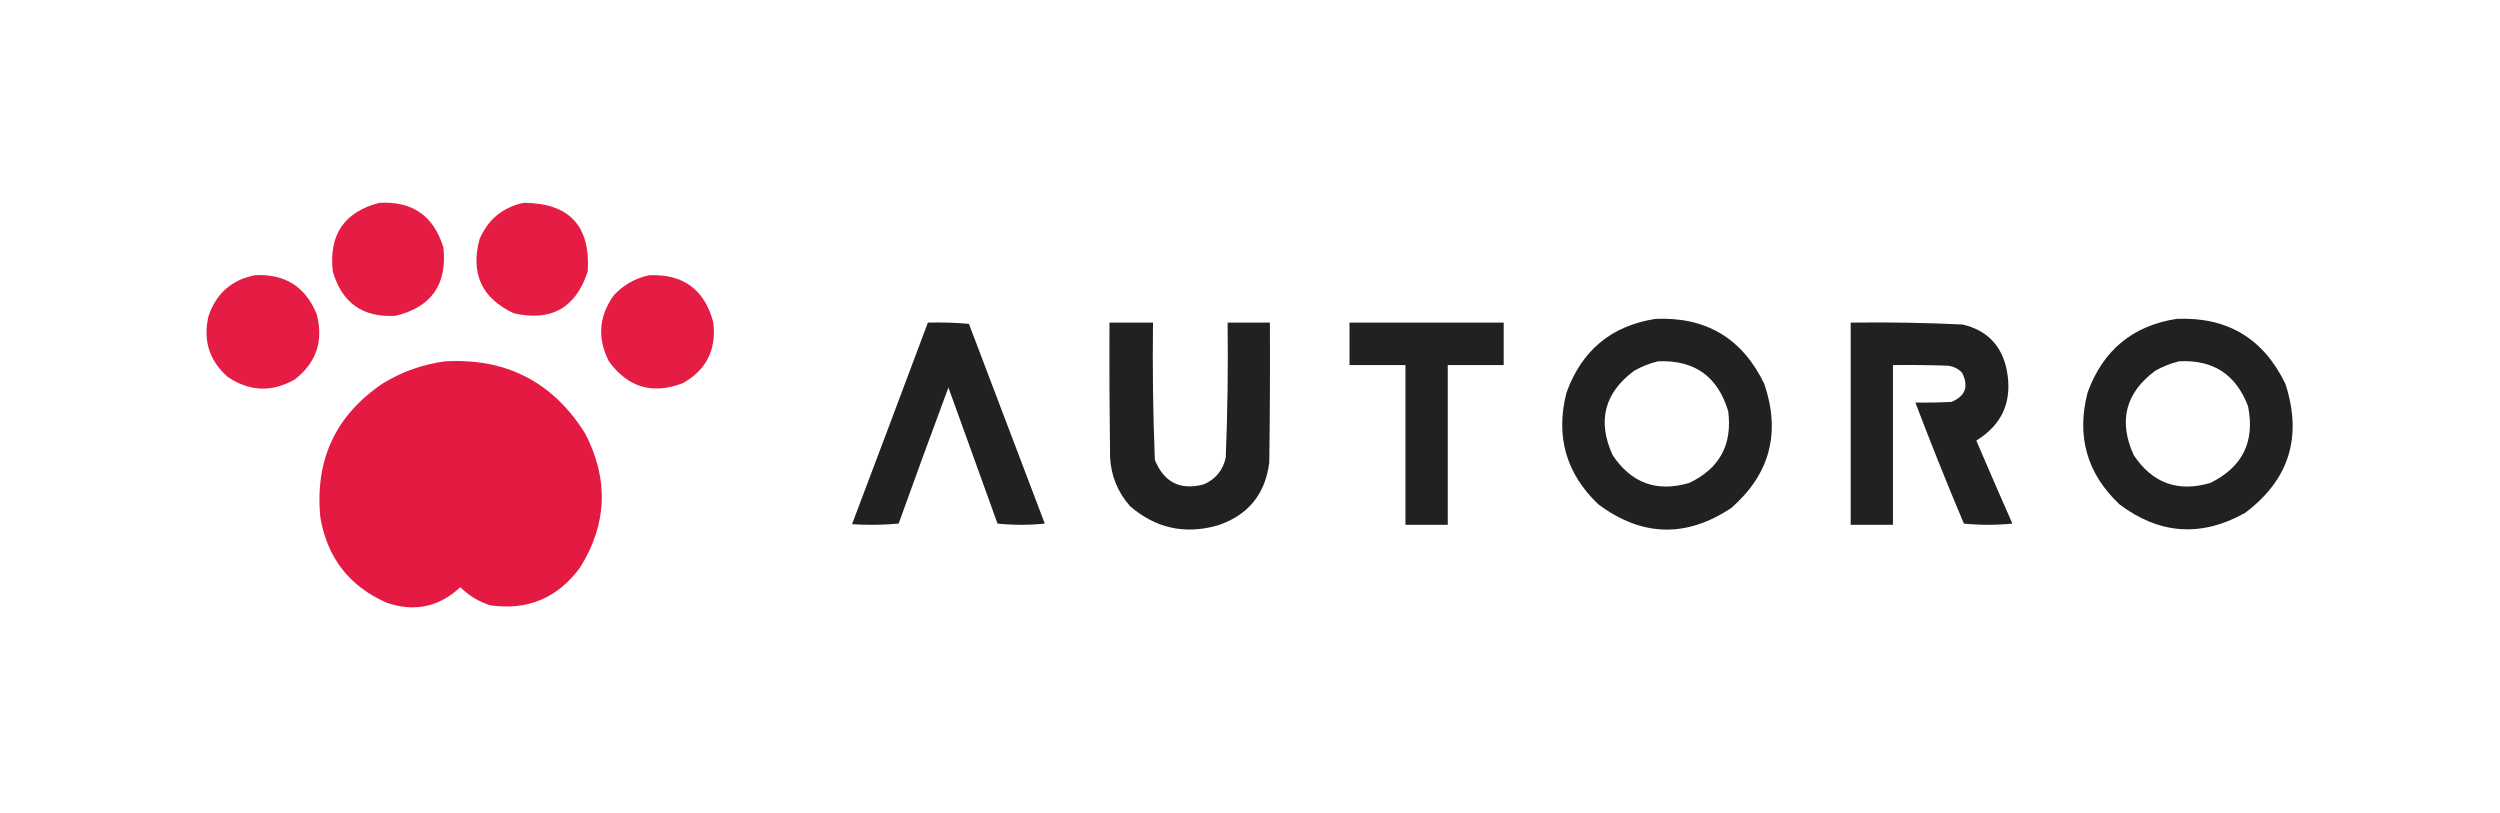
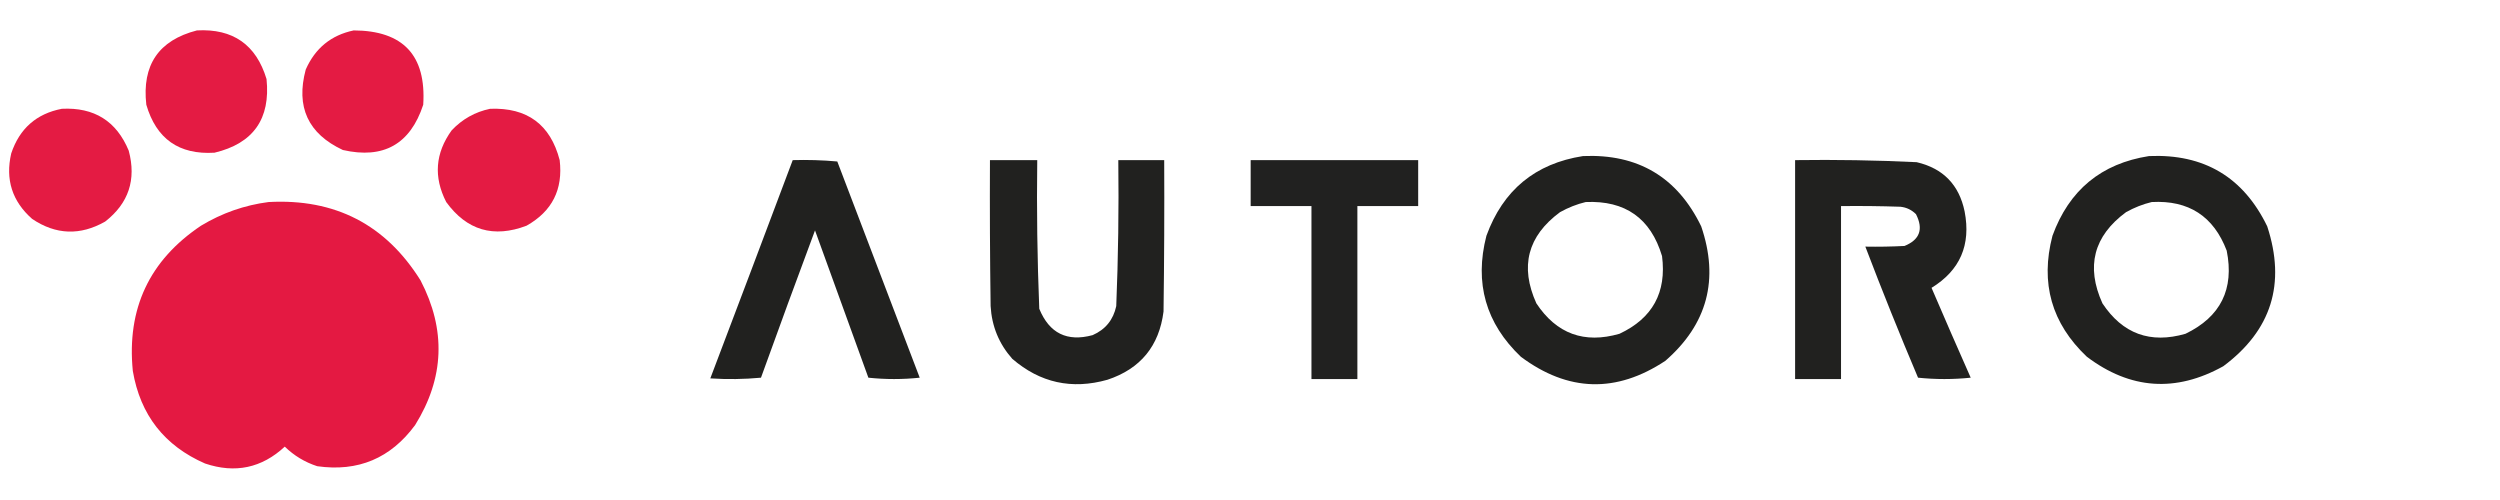
- <svg xmlns="http://www.w3.org/2000/svg" xmlns:xlink="http://www.w3.org/1999/xlink" width="280px" height="91px" viewBox="0 0 279 91" version="1.1">
+ <svg xmlns="http://www.w3.org/2000/svg" xmlns:xlink="http://www.w3.org/1999/xlink" width="280px" height="56px" viewBox="0 0 279 56" version="1.1">
  <defs>
    <filter id="alpha" filterUnits="objectBoundingBox" x="0%" y="0%" width="100%" height="100%">
      <feColorMatrix type="matrix" in="SourceGraphic" values="0 0 0 0 1 0 0 0 0 1 0 0 0 0 1 0 0 0 1 0" />
    </filter>
    <mask id="mask0">
      <g filter="url(#alpha)">
-         <rect x="0" y="0" width="279" height="91" style="fill:rgb(0%,0%,0%);fill-opacity:0.98;stroke:none;" />
+         <rect x="0" y="0" width="279" height="56" style="fill:rgb(0%,0%,0%);fill-opacity:0.988;stroke:none;" />
      </g>
    </mask>
    <clipPath id="clip1">
-       <rect x="0" y="0" width="279" height="91" />
+       <rect x="0" y="0" width="279" height="56" />
    </clipPath>
    <g id="surface5" clip-path="url(#clip1)">
-       <path style=" stroke:none;fill-rule:evenodd;fill:rgb(89.412%,9.412%,25.49%);fill-opacity:1;" d="M 41.996 22.715 C 45.707 22.516 48.098 24.191 49.168 27.746 C 49.59 31.871 47.801 34.41 43.809 35.367 C 40.145 35.59 37.801 33.938 36.773 30.402 C 36.309 26.293 38.051 23.73 41.996 22.715 Z M 41.996 22.715 " />
+       <path style=" stroke:none;fill-rule:evenodd;fill:rgb(89.412%,9.412%,25.49%);fill-opacity:1;" d="M 21.559 3.406 C 25.59 3.188 28.188 5.004 29.352 8.855 C 29.809 13.316 27.867 16.066 23.527 17.102 C 19.551 17.348 17.004 15.555 15.887 11.73 C 15.383 7.281 17.273 4.508 21.559 3.406 Z M 21.559 3.406 " />
    </g>
    <mask id="mask1">
      <g filter="url(#alpha)">
-         <rect x="0" y="0" width="279" height="91" style="fill:rgb(0%,0%,0%);fill-opacity:0.98;stroke:none;" />
+         <rect x="0" y="0" width="279" height="56" style="fill:rgb(0%,0%,0%);fill-opacity:0.988;stroke:none;" />
      </g>
    </mask>
    <clipPath id="clip2">
-       <rect x="0" y="0" width="279" height="91" />
+       <rect x="0" y="0" width="279" height="56" />
    </clipPath>
    <g id="surface8" clip-path="url(#clip2)">
-       <path style=" stroke:none;fill-rule:evenodd;fill:rgb(89.412%,9.412%,25.49%);fill-opacity:1;" d="M 58.152 22.715 C 63.262 22.738 65.652 25.301 65.328 30.402 C 63.992 34.484 61.23 36.047 57.039 35.086 C 53.453 33.406 52.176 30.633 53.211 26.77 C 54.18 24.559 55.828 23.207 58.152 22.715 Z M 58.152 22.715 " />
+       <path style=" stroke:none;fill-rule:evenodd;fill:rgb(89.412%,9.412%,25.49%);fill-opacity:1;" d="M 39.113 3.406 C 44.656 3.43 47.254 6.203 46.902 11.73 C 45.453 16.152 42.453 17.84 37.902 16.801 C 34.004 14.98 32.617 11.977 33.742 7.793 C 34.797 5.398 36.586 3.938 39.113 3.406 Z M 39.113 3.406 " />
    </g>
    <mask id="mask2">
      <g filter="url(#alpha)">
-         <rect x="0" y="0" width="279" height="91" style="fill:rgb(0%,0%,0%);fill-opacity:0.976;stroke:none;" />
+         <rect x="0" y="0" width="279" height="56" style="fill:rgb(0%,0%,0%);fill-opacity:0.988;stroke:none;" />
      </g>
    </mask>
    <clipPath id="clip3">
-       <rect x="0" y="0" width="279" height="91" />
+       <rect x="0" y="0" width="279" height="56" />
    </clipPath>
    <g id="surface11" clip-path="url(#clip3)">
-       <path style=" stroke:none;fill-rule:evenodd;fill:rgb(89.412%,9.412%,25.49%);fill-opacity:1;" d="M 28.066 30.824 C 31.398 30.652 33.695 32.098 34.961 35.156 C 35.762 38.152 34.949 40.602 32.523 42.496 C 29.953 43.957 27.445 43.867 25.004 42.215 C 22.941 40.395 22.223 38.133 22.844 35.434 C 23.703 32.871 25.445 31.332 28.066 30.824 Z M 28.066 30.824 " />
+       <path style=" stroke:none;fill-rule:evenodd;fill:rgb(89.412%,9.412%,25.49%);fill-opacity:1;" d="M 6.43 12.184 C 10.047 12 12.547 13.562 13.918 16.875 C 14.789 20.121 13.906 22.77 11.273 24.82 C 8.477 26.406 5.754 26.305 3.102 24.52 C 0.863 22.547 0.082 20.102 0.758 17.18 C 1.691 14.398 3.582 12.734 6.43 12.184 Z M 6.43 12.184 " />
    </g>
    <mask id="mask3">
      <g filter="url(#alpha)">
-         <rect x="0" y="0" width="279" height="91" style="fill:rgb(0%,0%,0%);fill-opacity:0.976;stroke:none;" />
+         <rect x="0" y="0" width="279" height="56" style="fill:rgb(0%,0%,0%);fill-opacity:0.988;stroke:none;" />
      </g>
    </mask>
    <clipPath id="clip4">
-       <rect x="0" y="0" width="279" height="91" />
+       <rect x="0" y="0" width="279" height="56" />
    </clipPath>
    <g id="surface14" clip-path="url(#clip4)">
-       <path style=" stroke:none;fill-rule:evenodd;fill:rgb(89.412%,9.412%,25.49%);fill-opacity:1;" d="M 72.223 30.824 C 76.047 30.676 78.438 32.449 79.395 36.133 C 79.754 39.168 78.617 41.426 75.984 42.914 C 72.582 44.215 69.82 43.398 67.695 40.469 C 66.379 37.883 66.562 35.414 68.254 33.059 C 69.352 31.891 70.676 31.145 72.223 30.824 Z M 72.223 30.824 " />
+       <path style=" stroke:none;fill-rule:evenodd;fill:rgb(89.412%,9.412%,25.49%);fill-opacity:1;" d="M 54.395 12.184 C 58.547 12.027 61.145 13.945 62.184 17.934 C 62.574 21.219 61.34 23.664 58.477 25.277 C 54.785 26.684 51.781 25.801 49.477 22.629 C 48.043 19.828 48.246 17.152 50.082 14.605 C 51.273 13.34 52.711 12.535 54.395 12.184 Z M 54.395 12.184 " />
    </g>
    <mask id="mask4">
      <g filter="url(#alpha)">
-         <rect x="0" y="0" width="279" height="91" style="fill:rgb(0%,0%,0%);fill-opacity:0.973;stroke:none;" />
+         <rect x="0" y="0" width="279" height="56" style="fill:rgb(0%,0%,0%);fill-opacity:0.98;stroke:none;" />
      </g>
    </mask>
    <clipPath id="clip5">
-       <rect x="0" y="0" width="279" height="91" />
+       <rect x="0" y="0" width="279" height="56" />
    </clipPath>
    <g id="surface17" clip-path="url(#clip5)">
-       <path style=" stroke:none;fill-rule:evenodd;fill:rgb(10.98%,11.373%,10.196%);fill-opacity:1;" d="M 184.91 35.715 C 190.578 35.469 194.637 37.895 197.098 42.984 C 198.965 48.469 197.734 53.105 193.406 56.891 C 188.34 60.258 183.371 60.117 178.5 56.473 C 174.883 53.016 173.699 48.844 174.949 43.961 C 176.664 39.234 179.984 36.484 184.91 35.715 Z M 185.188 40.469 C 189.266 40.289 191.891 42.152 193.059 46.059 C 193.543 49.816 192.078 52.496 188.668 54.098 C 185.043 55.152 182.188 54.102 180.102 50.953 C 178.383 47.137 179.195 43.992 182.539 41.516 C 183.391 41.039 184.273 40.688 185.188 40.469 Z M 185.188 40.469 " />
+       <path style=" stroke:none;fill-rule:evenodd;fill:rgb(11.373%,11.373%,10.588%);fill-opacity:1;" d="M 176.797 17.48 C 182.953 17.215 187.363 19.84 190.035 25.352 C 192.062 31.289 190.727 36.309 186.023 40.41 C 180.523 44.055 175.129 43.902 169.836 39.957 C 165.906 36.215 164.617 31.699 165.977 26.41 C 167.84 21.293 171.445 18.316 176.797 17.48 Z M 177.098 22.629 C 181.527 22.434 184.379 24.449 185.648 28.68 C 186.172 32.75 184.586 35.648 180.883 37.383 C 176.941 38.523 173.836 37.391 171.574 33.977 C 169.707 29.848 170.59 26.441 174.223 23.762 C 175.148 23.246 176.105 22.867 177.098 22.629 Z M 177.098 22.629 " />
    </g>
    <mask id="mask5">
      <g filter="url(#alpha)">
-         <rect x="0" y="0" width="279" height="91" style="fill:rgb(0%,0%,0%);fill-opacity:0.973;stroke:none;" />
+         <rect x="0" y="0" width="279" height="56" style="fill:rgb(0%,0%,0%);fill-opacity:0.98;stroke:none;" />
      </g>
    </mask>
    <clipPath id="clip6">
-       <rect x="0" y="0" width="279" height="91" />
+       <rect x="0" y="0" width="279" height="56" />
    </clipPath>
    <g id="surface20" clip-path="url(#clip6)">
-       <path style=" stroke:none;fill-rule:evenodd;fill:rgb(10.98%,11.373%,10.196%);fill-opacity:1;" d="M 243.273 35.715 C 248.941 35.469 253 37.895 255.461 42.984 C 257.398 48.926 255.891 53.746 250.934 57.453 C 246.031 60.188 241.34 59.859 236.863 56.473 C 233.227 53.02 232.043 48.852 233.312 43.961 C 235.027 39.234 238.348 36.484 243.273 35.715 Z M 243.551 40.469 C 247.355 40.258 249.934 41.938 251.281 45.5 C 252.078 49.473 250.66 52.336 247.031 54.098 C 243.402 55.152 240.547 54.102 238.465 50.953 C 236.746 47.137 237.559 43.992 240.902 41.516 C 241.754 41.039 242.637 40.688 243.551 40.469 Z M 243.551 40.469 " />
+       <path style=" stroke:none;fill-rule:evenodd;fill:rgb(11.373%,11.373%,10.588%);fill-opacity:1;" d="M 240.191 17.48 C 246.348 17.215 250.758 19.84 253.43 25.352 C 255.539 31.785 253.898 37.004 248.512 41.016 C 243.188 43.977 238.094 43.625 233.23 39.957 C 229.277 36.219 227.992 31.703 229.375 26.41 C 231.234 21.293 234.84 18.316 240.191 17.48 Z M 240.492 22.629 C 244.629 22.402 247.426 24.219 248.891 28.074 C 249.754 32.375 248.215 35.48 244.277 37.383 C 240.336 38.523 237.234 37.391 234.973 33.977 C 233.105 29.848 233.984 26.441 237.617 23.762 C 238.543 23.246 239.5 22.867 240.492 22.629 Z M 240.492 22.629 " />
    </g>
    <mask id="mask6">
      <g filter="url(#alpha)">
-         <rect x="0" y="0" width="279" height="91" style="fill:rgb(0%,0%,0%);fill-opacity:0.973;stroke:none;" />
+         <rect x="0" y="0" width="279" height="56" style="fill:rgb(0%,0%,0%);fill-opacity:0.98;stroke:none;" />
      </g>
    </mask>
    <clipPath id="clip7">
-       <rect x="0" y="0" width="279" height="91" />
+       <rect x="0" y="0" width="279" height="56" />
    </clipPath>
    <g id="surface23" clip-path="url(#clip7)">
-       <path style=" stroke:none;fill-rule:evenodd;fill:rgb(10.98%,11.373%,10.196%);fill-opacity:1;" d="M 103.422 36.133 C 104.957 36.09 106.492 36.133 108.02 36.273 C 110.852 43.73 113.684 51.184 116.516 58.641 C 114.754 58.824 112.988 58.824 111.223 58.641 C 109.391 53.562 107.555 48.48 105.723 43.402 C 103.84 48.465 101.98 53.547 100.148 58.641 C 98.418 58.801 96.68 58.824 94.926 58.711 C 97.773 51.188 100.605 43.664 103.422 36.133 Z M 103.422 36.133 " />
+       <path style=" stroke:none;fill-rule:evenodd;fill:rgb(11.373%,11.373%,10.588%);fill-opacity:1;" d="M 88.285 17.934 C 89.953 17.887 91.617 17.934 93.277 18.086 C 96.355 26.16 99.43 34.23 102.508 42.301 C 100.59 42.504 98.676 42.504 96.758 42.301 C 94.766 36.805 92.773 31.305 90.781 25.805 C 88.734 31.289 86.719 36.785 84.73 42.301 C 82.848 42.477 80.957 42.504 79.055 42.379 C 82.148 34.234 85.223 26.086 88.285 17.934 Z M 88.285 17.934 " />
    </g>
    <mask id="mask7">
      <g filter="url(#alpha)">
-         <rect x="0" y="0" width="279" height="91" style="fill:rgb(0%,0%,0%);fill-opacity:0.976;stroke:none;" />
+         <rect x="0" y="0" width="279" height="56" style="fill:rgb(0%,0%,0%);fill-opacity:0.98;stroke:none;" />
      </g>
    </mask>
    <clipPath id="clip8">
-       <rect x="0" y="0" width="279" height="91" />
+       <rect x="0" y="0" width="279" height="56" />
    </clipPath>
    <g id="surface26" clip-path="url(#clip8)">
-       <path style=" stroke:none;fill-rule:evenodd;fill:rgb(10.98%,11.373%,10.196%);fill-opacity:1;" d="M 123.762 36.133 C 125.387 36.133 127.012 36.133 128.637 36.133 C 128.57 41.266 128.641 46.391 128.844 51.512 C 129.883 54.047 131.715 54.957 134.348 54.238 C 135.668 53.656 136.48 52.652 136.785 51.23 C 136.988 46.203 137.055 41.172 136.992 36.133 C 138.57 36.133 140.152 36.133 141.73 36.133 C 141.754 41.352 141.73 46.57 141.66 51.789 C 141.211 55.363 139.281 57.715 135.879 58.848 C 132.203 59.891 128.93 59.168 126.059 56.684 C 124.691 55.133 123.949 53.316 123.828 51.23 C 123.762 46.199 123.738 41.168 123.762 36.133 Z M 123.762 36.133 " />
+       <path style=" stroke:none;fill-rule:evenodd;fill:rgb(11.373%,11.373%,10.588%);fill-opacity:1;" d="M 110.375 17.934 C 112.141 17.934 113.906 17.934 115.672 17.934 C 115.598 23.492 115.676 29.039 115.898 34.582 C 117.023 37.328 119.016 38.312 121.875 37.535 C 123.309 36.906 124.191 35.82 124.52 34.281 C 124.742 28.836 124.816 23.387 124.75 17.934 C 126.461 17.934 128.176 17.934 129.891 17.934 C 129.918 23.586 129.891 29.234 129.816 34.887 C 129.328 38.754 127.234 41.305 123.539 42.531 C 119.543 43.66 115.988 42.875 112.871 40.184 C 111.387 38.508 110.578 36.539 110.449 34.281 C 110.375 28.832 110.348 23.383 110.375 17.934 Z M 110.375 17.934 " />
    </g>
    <mask id="mask8">
      <g filter="url(#alpha)">
-         <rect x="0" y="0" width="279" height="91" style="fill:rgb(0%,0%,0%);fill-opacity:0.973;stroke:none;" />
+         <rect x="0" y="0" width="279" height="56" style="fill:rgb(0%,0%,0%);fill-opacity:0.973;stroke:none;" />
      </g>
    </mask>
    <clipPath id="clip9">
-       <rect x="0" y="0" width="279" height="91" />
+       <rect x="0" y="0" width="279" height="56" />
    </clipPath>
    <g id="surface29" clip-path="url(#clip9)">
-       <path style=" stroke:none;fill-rule:evenodd;fill:rgb(10.98%,11.373%,10.196%);fill-opacity:1;" d="M 150.645 36.133 C 156.398 36.133 162.16 36.133 167.914 36.133 C 167.914 37.719 167.914 39.305 167.914 40.887 C 165.824 40.887 163.738 40.887 161.648 40.887 C 161.648 46.852 161.648 52.816 161.648 58.781 C 160.07 58.781 158.488 58.781 156.91 58.781 C 156.91 52.816 156.91 46.852 156.91 40.887 C 154.82 40.887 152.734 40.887 150.645 40.887 C 150.645 39.305 150.645 37.719 150.645 36.133 Z M 150.645 36.133 " />
+       <path style=" stroke:none;fill-rule:evenodd;fill:rgb(10.98%,10.98%,10.588%);fill-opacity:1;" d="M 139.574 17.934 C 145.828 17.934 152.082 17.934 158.336 17.934 C 158.336 19.652 158.336 21.367 158.336 23.082 C 156.066 23.082 153.797 23.082 151.527 23.082 C 151.527 29.539 151.527 35.996 151.527 42.453 C 149.812 42.453 148.098 42.453 146.383 42.453 C 146.383 35.996 146.383 29.539 146.383 23.082 C 144.113 23.082 141.844 23.082 139.574 23.082 C 139.574 21.367 139.574 19.652 139.574 17.934 Z M 139.574 17.934 " />
    </g>
    <mask id="mask9">
      <g filter="url(#alpha)">
-         <rect x="0" y="0" width="279" height="91" style="fill:rgb(0%,0%,0%);fill-opacity:0.976;stroke:none;" />
+         <rect x="0" y="0" width="279" height="56" style="fill:rgb(0%,0%,0%);fill-opacity:0.98;stroke:none;" />
      </g>
    </mask>
    <clipPath id="clip10">
-       <rect x="0" y="0" width="279" height="91" />
+       <rect x="0" y="0" width="279" height="56" />
    </clipPath>
    <g id="surface32" clip-path="url(#clip10)">
-       <path style=" stroke:none;fill-rule:evenodd;fill:rgb(10.98%,11.373%,10.196%);fill-opacity:1;" d="M 206.777 36.133 C 210.961 36.074 215.141 36.145 219.312 36.344 C 222.047 36.988 223.695 38.691 224.258 41.445 C 224.922 44.906 223.785 47.539 220.848 49.344 C 222.172 52.449 223.52 55.551 224.887 58.641 C 223.074 58.824 221.266 58.824 219.453 58.641 C 217.559 54.148 215.746 49.629 214.02 45.082 C 215.367 45.105 216.715 45.082 218.059 45.012 C 219.633 44.367 220.027 43.273 219.242 41.727 C 218.805 41.281 218.27 41.027 217.641 40.957 C 215.602 40.887 213.559 40.863 211.512 40.887 C 211.512 46.852 211.512 52.816 211.512 58.781 C 209.934 58.781 208.355 58.781 206.777 58.781 C 206.777 51.23 206.777 43.684 206.777 36.133 Z M 206.777 36.133 " />
+       <path style=" stroke:none;fill-rule:evenodd;fill:rgb(11.373%,11.373%,10.588%);fill-opacity:1;" d="M 200.551 17.934 C 205.094 17.871 209.633 17.945 214.168 18.164 C 217.133 18.859 218.926 20.703 219.539 23.688 C 220.262 27.434 219.023 30.281 215.832 32.238 C 217.273 35.602 218.738 38.957 220.219 42.301 C 218.254 42.504 216.285 42.504 214.32 42.301 C 212.262 37.441 210.293 32.547 208.418 27.621 C 209.883 27.648 211.344 27.621 212.805 27.547 C 214.516 26.848 214.945 25.664 214.09 23.988 C 213.613 23.512 213.035 23.23 212.352 23.156 C 210.133 23.082 207.914 23.055 205.695 23.082 C 205.695 29.539 205.695 35.996 205.695 42.453 C 203.98 42.453 202.266 42.453 200.551 42.453 C 200.551 34.281 200.551 26.109 200.551 17.934 Z M 200.551 17.934 " />
    </g>
    <mask id="mask10">
      <g filter="url(#alpha)">
-         <rect x="0" y="0" width="279" height="91" style="fill:rgb(0%,0%,0%);fill-opacity:0.992;stroke:none;" />
+         <rect x="0" y="0" width="279" height="56" style="fill:rgb(0%,0%,0%);fill-opacity:0.996;stroke:none;" />
      </g>
    </mask>
    <clipPath id="clip11">
-       <rect x="0" y="0" width="279" height="91" />
+       <rect x="0" y="0" width="279" height="56" />
    </clipPath>
    <g id="surface35" clip-path="url(#clip11)">
-       <path style=" stroke:none;fill-rule:evenodd;fill:rgb(89.412%,9.412%,25.49%);fill-opacity:1;" d="M 49.379 40.469 C 56.227 40.094 61.449 42.797 65.051 48.574 C 67.695 53.68 67.512 58.664 64.492 63.531 C 61.973 66.977 58.605 68.398 54.395 67.797 C 53.121 67.379 52.004 66.703 51.051 65.77 C 48.676 67.984 45.938 68.566 42.832 67.516 C 38.637 65.68 36.152 62.488 35.379 57.941 C 34.746 51.504 37.09 46.496 42.414 42.914 C 44.578 41.605 46.902 40.793 49.379 40.469 Z M 49.379 40.469 " />
+       <path style=" stroke:none;fill-rule:evenodd;fill:rgb(89.412%,9.412%,25.49%);fill-opacity:1;" d="M 29.578 22.629 C 37.02 22.223 42.691 25.148 46.602 31.406 C 49.477 36.934 49.273 42.332 45.996 47.602 C 43.258 51.328 39.602 52.867 35.027 52.215 C 33.645 51.766 32.434 51.035 31.395 50.023 C 28.816 52.418 25.84 53.051 22.469 51.914 C 17.914 49.926 15.215 46.473 14.375 41.547 C 13.684 34.574 16.23 29.152 22.016 25.277 C 24.367 23.859 26.887 22.977 29.578 22.629 Z M 29.578 22.629 " />
    </g>
  </defs>
  <g id="surface1">
    <use xlink:href="#surface5" mask="url(#mask0)" />
    <use xlink:href="#surface8" mask="url(#mask1)" />
    <use xlink:href="#surface11" mask="url(#mask2)" />
    <use xlink:href="#surface14" mask="url(#mask3)" />
    <use xlink:href="#surface17" mask="url(#mask4)" />
    <use xlink:href="#surface20" mask="url(#mask5)" />
    <use xlink:href="#surface23" mask="url(#mask6)" />
    <use xlink:href="#surface26" mask="url(#mask7)" />
    <use xlink:href="#surface29" mask="url(#mask8)" />
    <use xlink:href="#surface32" mask="url(#mask9)" />
    <use xlink:href="#surface35" mask="url(#mask10)" />
  </g>
</svg>
